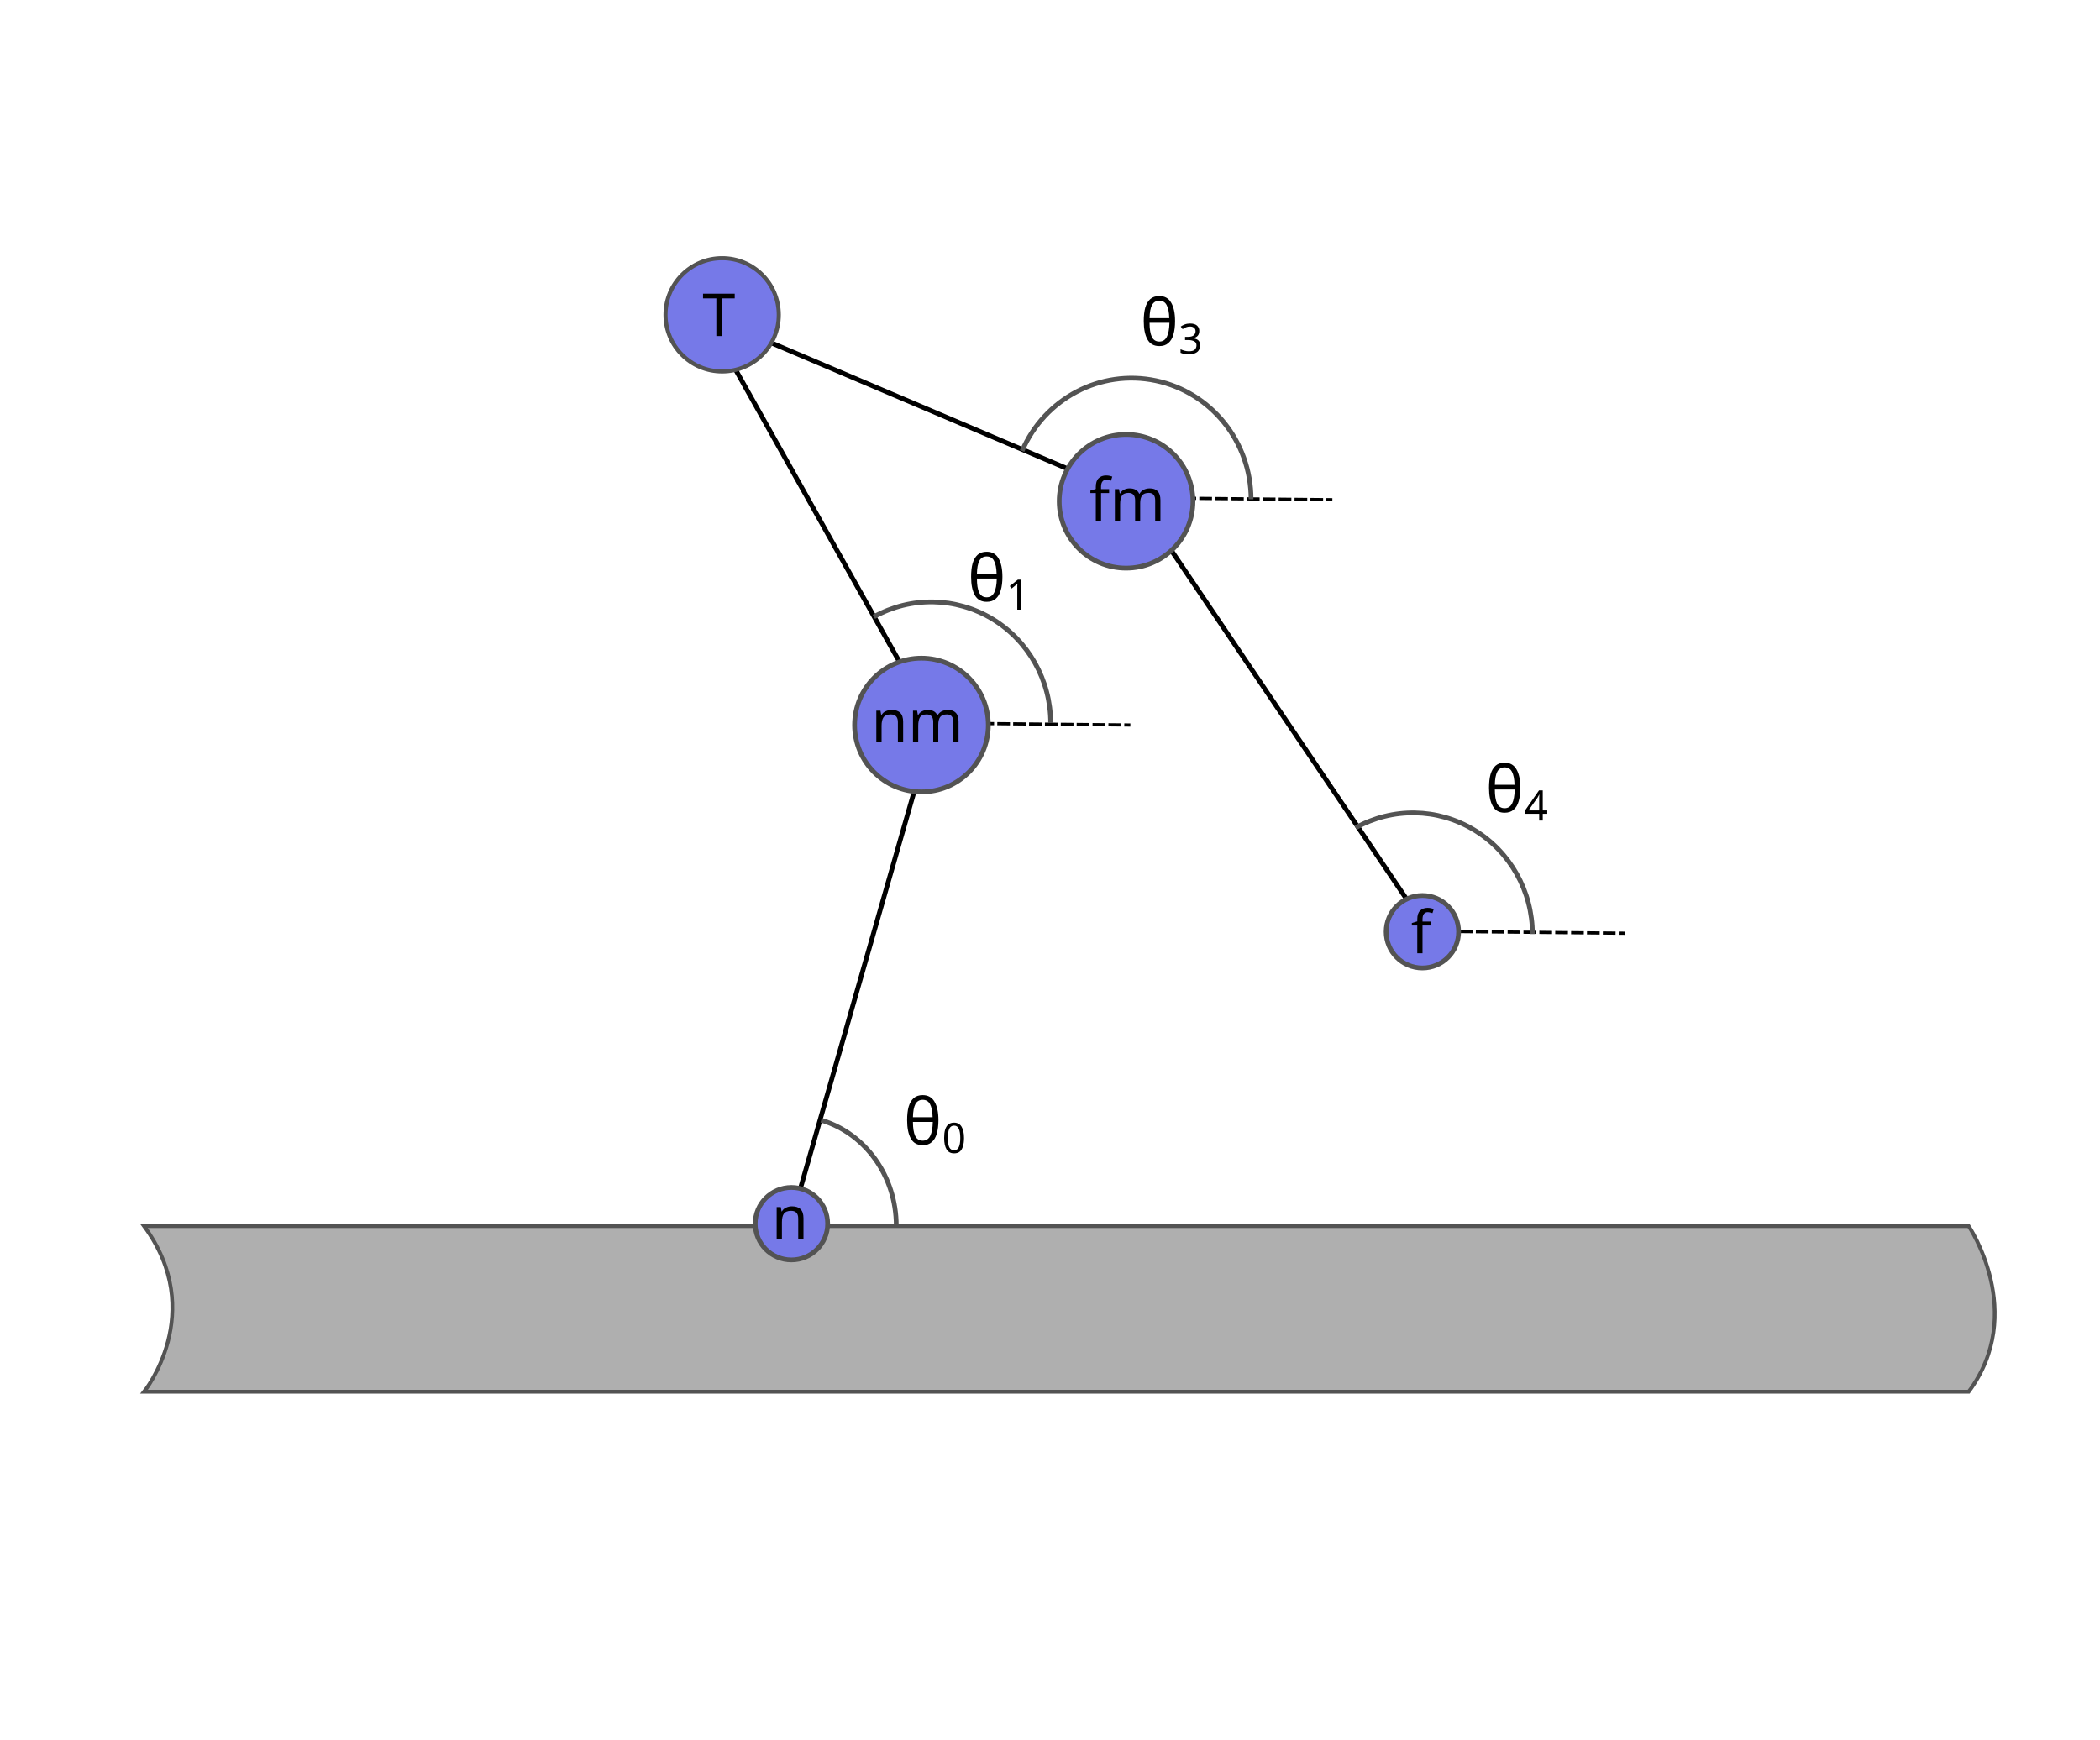
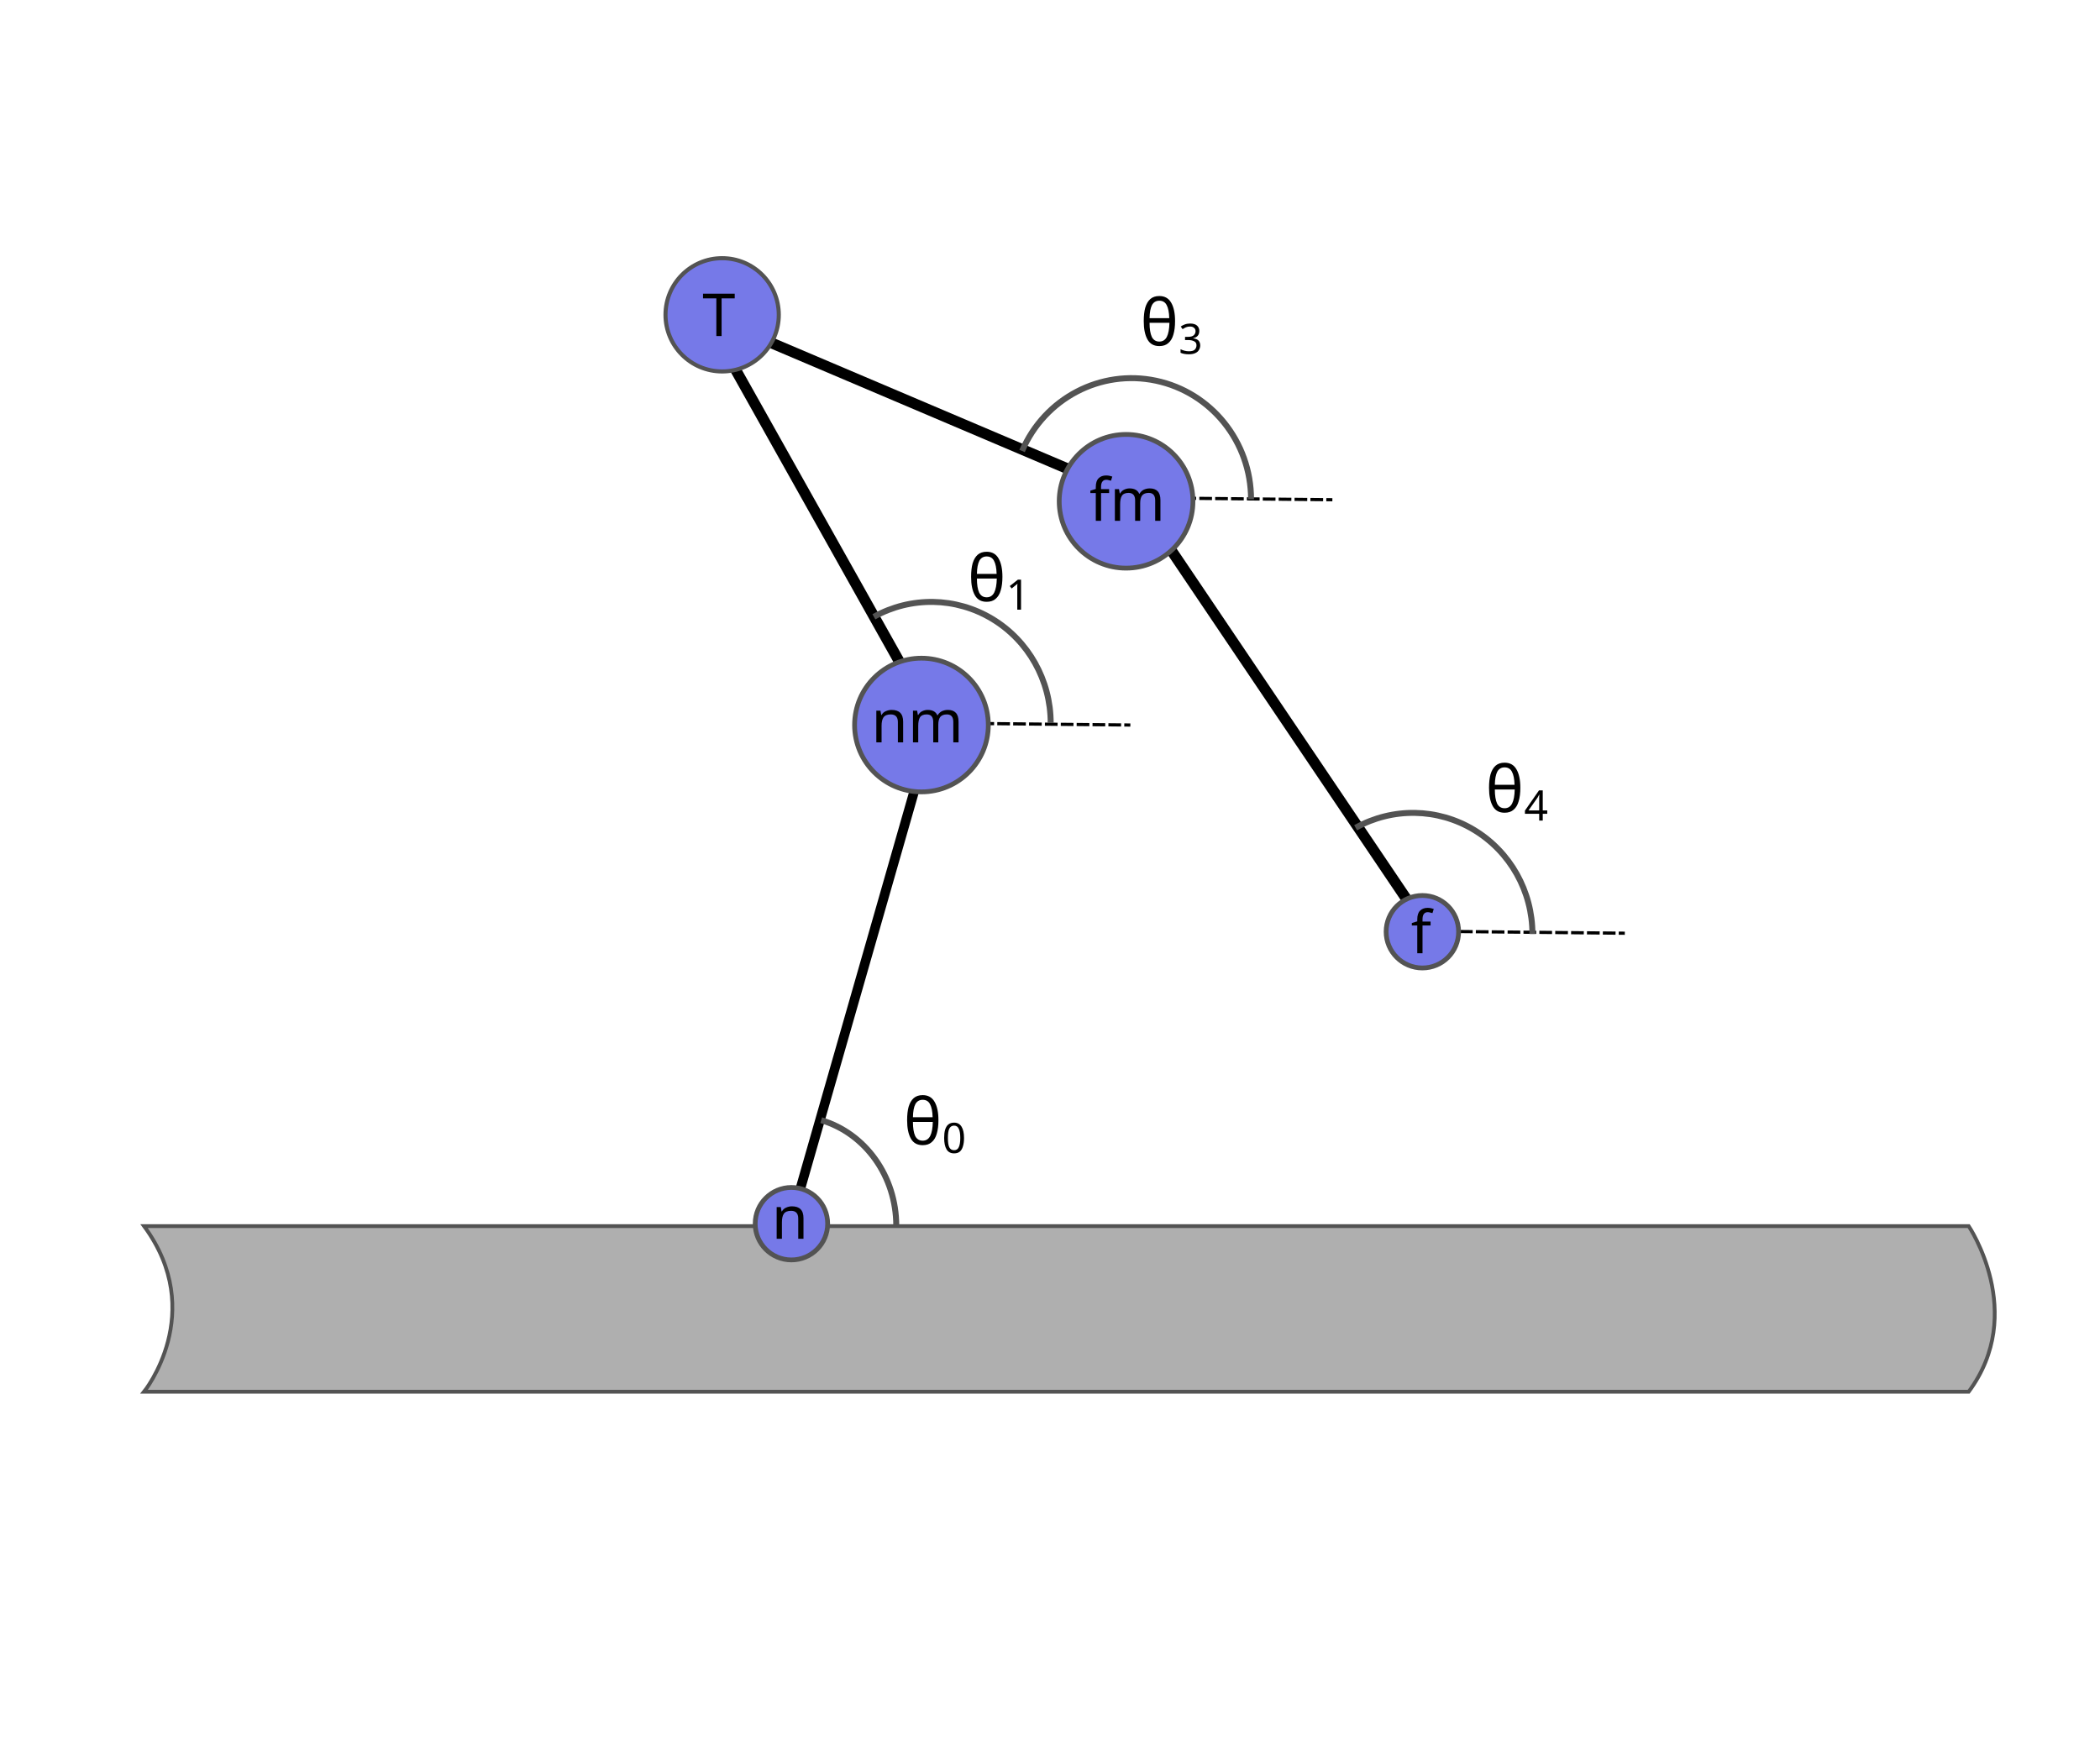
<svg xmlns="http://www.w3.org/2000/svg" width="175mm" height="145mm" viewBox="0 0 175 145" version="1.1" id="svg8">
  <defs id="defs2" />
  <g id="layer1" transform="translate(0,-152)">
    <path id="path888" style="fill:#afafaf;fill-opacity:1;stroke:#535353;stroke-width:0.316px;stroke-linecap:butt;stroke-linejoin:miter;stroke-opacity:1" d="M 12.006,254.205 H 164.058 c 0,0 4.884,7.22 0,13.804 H 12.006 c 0,0 5.309,-6.583 0,-13.804 z" />
-     <path style="fill:none;stroke:#000000;stroke-width:0.397;stroke-linecap:butt;stroke-linejoin:miter;stroke-miterlimit:4;stroke-dasharray:none;stroke-opacity:1" d="M 65.813,254.168 77.815,212.269" id="path904" />
-     <path style="fill:none;stroke:#000000;stroke-width:0.397;stroke-linecap:butt;stroke-linejoin:miter;stroke-miterlimit:4;stroke-dasharray:none;stroke-opacity:1" d="M 77.815,212.269 58.722,178.22" id="path908" />
-     <path id="path912" d="M 94.649,193.489 58.722,178.22" style="fill:none;stroke:#000000;stroke-width:0.397;stroke-linecap:butt;stroke-linejoin:miter;stroke-miterlimit:4;stroke-dasharray:none;stroke-opacity:1" />
-     <path id="path914" d="M 119.019,229.623 94.649,193.489" style="fill:none;stroke:#000000;stroke-width:0.397;stroke-linecap:butt;stroke-linejoin:miter;stroke-miterlimit:4;stroke-dasharray:none;stroke-opacity:1" />
+     <path style="fill:none;stroke:#000000;stroke-width:0.797;stroke-linecap:butt;stroke-linejoin:miter;stroke-miterlimit:4;stroke-dasharray:none;stroke-opacity:1" d="M 65.813,254.168 77.815,212.269" id="path904" />
+     <path style="fill:none;stroke:#000000;stroke-width:0.897;stroke-linecap:butt;stroke-linejoin:miter;stroke-miterlimit:4;stroke-dasharray:none;stroke-opacity:1" d="M 77.815,212.269 58.722,178.22" id="path908" />
+     <path id="path912" d="M 94.649,193.489 58.722,178.22" style="fill:none;stroke:#000000;stroke-width:0.897;stroke-linecap:butt;stroke-linejoin:miter;stroke-miterlimit:4;stroke-dasharray:none;stroke-opacity:1" />
+     <path id="path914" d="M 119.019,229.623 94.649,193.489" style="fill:none;stroke:#000000;stroke-width:0.897;stroke-linecap:butt;stroke-linejoin:miter;stroke-miterlimit:4;stroke-dasharray:none;stroke-opacity:1" />
    <path style="fill:none;stroke:#000000;stroke-width:0.265;stroke-linecap:butt;stroke-linejoin:miter;stroke-miterlimit:4;stroke-dasharray:1.058, 0.265;stroke-dashoffset:0;stroke-opacity:1" d="m 77.815,212.269 16.381,0.167" id="path939" />
    <path id="path942" d="m 119.019,229.623 16.381,0.167" style="fill:none;stroke:#000000;stroke-width:0.265;stroke-linecap:butt;stroke-linejoin:miter;stroke-miterlimit:4;stroke-dasharray:1.058, 0.265;stroke-dashoffset:0;stroke-opacity:1" />
    <path id="path944" d="m 94.649,193.489 16.381,0.167" style="fill:none;stroke:#000000;stroke-width:0.265;stroke-linecap:butt;stroke-linejoin:miter;stroke-miterlimit:4;stroke-dasharray:1.058, 0.265;stroke-dashoffset:0;stroke-opacity:1" />
-     <path style="fill:none;fill-opacity:1;stroke:#535353;stroke-width:0.397;stroke-linejoin:round;stroke-miterlimit:4;stroke-dasharray:none;stroke-dashoffset:0;stroke-opacity:1" id="path946" d="m 68.433,245.374 a 8.537,9.129 0 0 1 6.256,8.797" />
-     <path d="m 72.824,203.413 a 9.953,10.097 0 0 1 9.854,0.17 9.953,10.097 0 0 1 4.879,8.687" id="path949" style="fill:none;fill-opacity:1;stroke:#535353;stroke-width:0.397;stroke-linejoin:round;stroke-miterlimit:4;stroke-dasharray:none;stroke-dashoffset:0;stroke-opacity:1" />
-     <path style="fill:none;fill-opacity:1;stroke:#535353;stroke-width:0.397;stroke-linejoin:round;stroke-miterlimit:4;stroke-dasharray:none;stroke-dashoffset:0;stroke-opacity:1" id="path951" d="m 85.173,189.592 a 9.953,10.097 0 0 1 11.155,-5.859 9.953,10.097 0 0 1 7.926,9.886" />
-     <path style="fill:none;fill-opacity:1;stroke:#535353;stroke-width:0.397;stroke-linejoin:round;stroke-miterlimit:4;stroke-dasharray:none;stroke-dashoffset:0;stroke-opacity:1" id="path953" d="m 112.969,220.999 a 9.953,10.097 0 0 1 9.854,0.17 9.953,10.097 0 0 1 4.879,8.687" />
+     <path style="fill:none;fill-opacity:1;stroke:#535353;stroke-width:0.497;stroke-linejoin:round;stroke-miterlimit:4;stroke-dasharray:none;stroke-dashoffset:0;stroke-opacity:1" id="path946" d="m 68.433,245.374 a 8.537,9.129 0 0 1 6.256,8.797" />
+     <path d="m 72.824,203.413 a 9.953,10.097 0 0 1 9.854,0.17 9.953,10.097 0 0 1 4.879,8.687" id="path949" style="fill:none;fill-opacity:1;stroke:#535353;stroke-width:0.497;stroke-linejoin:round;stroke-miterlimit:4;stroke-dasharray:none;stroke-dashoffset:0;stroke-opacity:1" />
+     <path style="fill:none;fill-opacity:1;stroke:#535353;stroke-width:0.497;stroke-linejoin:round;stroke-miterlimit:4;stroke-dasharray:none;stroke-dashoffset:0;stroke-opacity:1" id="path951" d="m 85.173,189.592 a 9.953,10.097 0 0 1 11.155,-5.859 9.953,10.097 0 0 1 7.926,9.886" />
+     <path style="fill:none;fill-opacity:1;stroke:#535353;stroke-width:0.497;stroke-linejoin:round;stroke-miterlimit:4;stroke-dasharray:none;stroke-dashoffset:0;stroke-opacity:1" id="path953" d="m 112.969,220.999 a 9.953,10.097 0 0 1 9.854,0.17 9.953,10.097 0 0 1 4.879,8.687" />
    <text xml:space="preserve" style="font-style:normal;font-weight:normal;font-size:5.394px;line-height:1.25;font-family:sans-serif;letter-spacing:0px;word-spacing:0px;fill:#000000;fill-opacity:1;stroke:none;stroke-width:0.135" x="75.298" y="247.412" id="text957">
      <tspan id="tspan959" x="75.298" y="247.412" style="stroke-width:0.135">θ<tspan style="font-size:3.506px;baseline-shift:sub;stroke-width:0.135" id="tspan963">0</tspan>
      </tspan>
    </text>
    <text id="text977" y="202.116" x="80.627" style="font-style:normal;font-weight:normal;font-size:5.394px;line-height:1.25;font-family:sans-serif;letter-spacing:0px;word-spacing:0px;fill:#000000;fill-opacity:1;stroke:none;stroke-width:0.135" xml:space="preserve">
      <tspan style="stroke-width:0.135" y="202.116" x="80.627" id="tspan975">θ<tspan style="font-size:65%;baseline-shift:sub" id="tspan991">1</tspan>
      </tspan>
    </text>
    <text xml:space="preserve" style="font-style:normal;font-weight:normal;font-size:5.394px;line-height:1.25;font-family:sans-serif;letter-spacing:0px;word-spacing:0px;fill:#000000;fill-opacity:1;stroke:none;stroke-width:0.135" x="95.015" y="180.8" id="text983">
      <tspan id="tspan981" x="95.015" y="180.8" style="stroke-width:0.135">θ<tspan style="font-size:65%;baseline-shift:sub" id="tspan993">3</tspan>
      </tspan>
    </text>
    <text id="text989" y="219.701" x="123.791" style="font-style:normal;font-weight:normal;font-size:5.394px;line-height:1.25;font-family:sans-serif;letter-spacing:0px;word-spacing:0px;fill:#000000;fill-opacity:1;stroke:none;stroke-width:0.135" xml:space="preserve">
      <tspan style="stroke-width:0.135" y="219.701" x="123.791" id="tspan987">θ<tspan style="font-size:65%;baseline-shift:sub" id="tspan995">4</tspan>
      </tspan>
    </text>
  </g>
  <g id="layer2" transform="translate(0,-152)">
    <circle style="fill:#7679e8;fill-opacity:1;stroke:#535353;stroke-width:0.397;stroke-linejoin:round;stroke-miterlimit:4;stroke-dasharray:none;stroke-dashoffset:0;stroke-opacity:1" id="path892" cx="118.531" cy="229.666" r="3.02" />
    <circle r="3.02" cy="254.002" cx="65.952" id="circle894" style="fill:#7679e8;fill-opacity:1;stroke:#535353;stroke-width:0.397;stroke-linejoin:round;stroke-miterlimit:4;stroke-dasharray:none;stroke-dashoffset:0;stroke-opacity:1" />
    <circle r="5.572" cy="193.785" cx="93.84" id="circle896" style="fill:#7679e8;fill-opacity:1;stroke:#535353;stroke-width:0.397;stroke-linejoin:round;stroke-miterlimit:4;stroke-dasharray:none;stroke-dashoffset:0;stroke-opacity:1" />
    <circle style="fill:#7679e8;fill-opacity:1;stroke:#535353;stroke-width:0.397;stroke-linejoin:round;stroke-miterlimit:4;stroke-dasharray:none;stroke-dashoffset:0;stroke-opacity:1" id="circle898" cx="76.788" cy="212.436" r="5.572" />
    <circle style="fill:#7679e8;fill-opacity:1;stroke:#535353;stroke-width:0.341;stroke-linejoin:round;stroke-miterlimit:4;stroke-dasharray:none;stroke-dashoffset:0;stroke-opacity:1" id="circle900" cx="60.179" cy="178.242" r="4.72" />
    <text xml:space="preserve" style="font-style:normal;font-weight:normal;font-size:4.943px;line-height:1.25;font-family:sans-serif;letter-spacing:0px;word-spacing:0px;fill:#000000;fill-opacity:1;stroke:none;stroke-width:0.124" x="64.3" y="255.257" id="text999">
      <tspan id="tspan997" x="64.3" y="255.257" style="stroke-width:0.124">n</tspan>
    </text>
    <text id="text1013" y="213.879" x="72.605" style="font-style:normal;font-weight:normal;font-size:4.943px;line-height:1.25;font-family:sans-serif;letter-spacing:0px;word-spacing:0px;fill:#000000;fill-opacity:1;stroke:none;stroke-width:0.124" xml:space="preserve">
      <tspan style="stroke-width:0.124" y="213.879" x="72.605" id="tspan1011">nm</tspan>
    </text>
    <text xml:space="preserve" style="font-style:normal;font-weight:normal;font-size:4.943px;line-height:1.25;font-family:sans-serif;letter-spacing:0px;word-spacing:0px;fill:#000000;fill-opacity:1;stroke:none;stroke-width:0.124" x="58.539" y="180.011" id="text1017">
      <tspan x="58.539" y="180.011" style="stroke-width:0.124" id="tspan1027">T</tspan>
    </text>
    <text id="text1021" y="231.458" x="117.573" style="font-style:normal;font-weight:normal;font-size:4.943px;line-height:1.25;font-family:sans-serif;letter-spacing:0px;word-spacing:0px;fill:#000000;fill-opacity:1;stroke:none;stroke-width:0.124" xml:space="preserve">
      <tspan style="stroke-width:0.124" y="231.458" x="117.573" id="tspan1019">f</tspan>
    </text>
    <text xml:space="preserve" style="font-style:normal;font-weight:normal;font-size:4.943px;line-height:1.25;font-family:sans-serif;letter-spacing:0px;word-spacing:0px;fill:#000000;fill-opacity:1;stroke:none;stroke-width:0.124" x="90.787" y="195.414" id="text1025">
      <tspan id="tspan1023" x="90.787" y="195.414" style="stroke-width:0.124">fm</tspan>
    </text>
  </g>
</svg>
